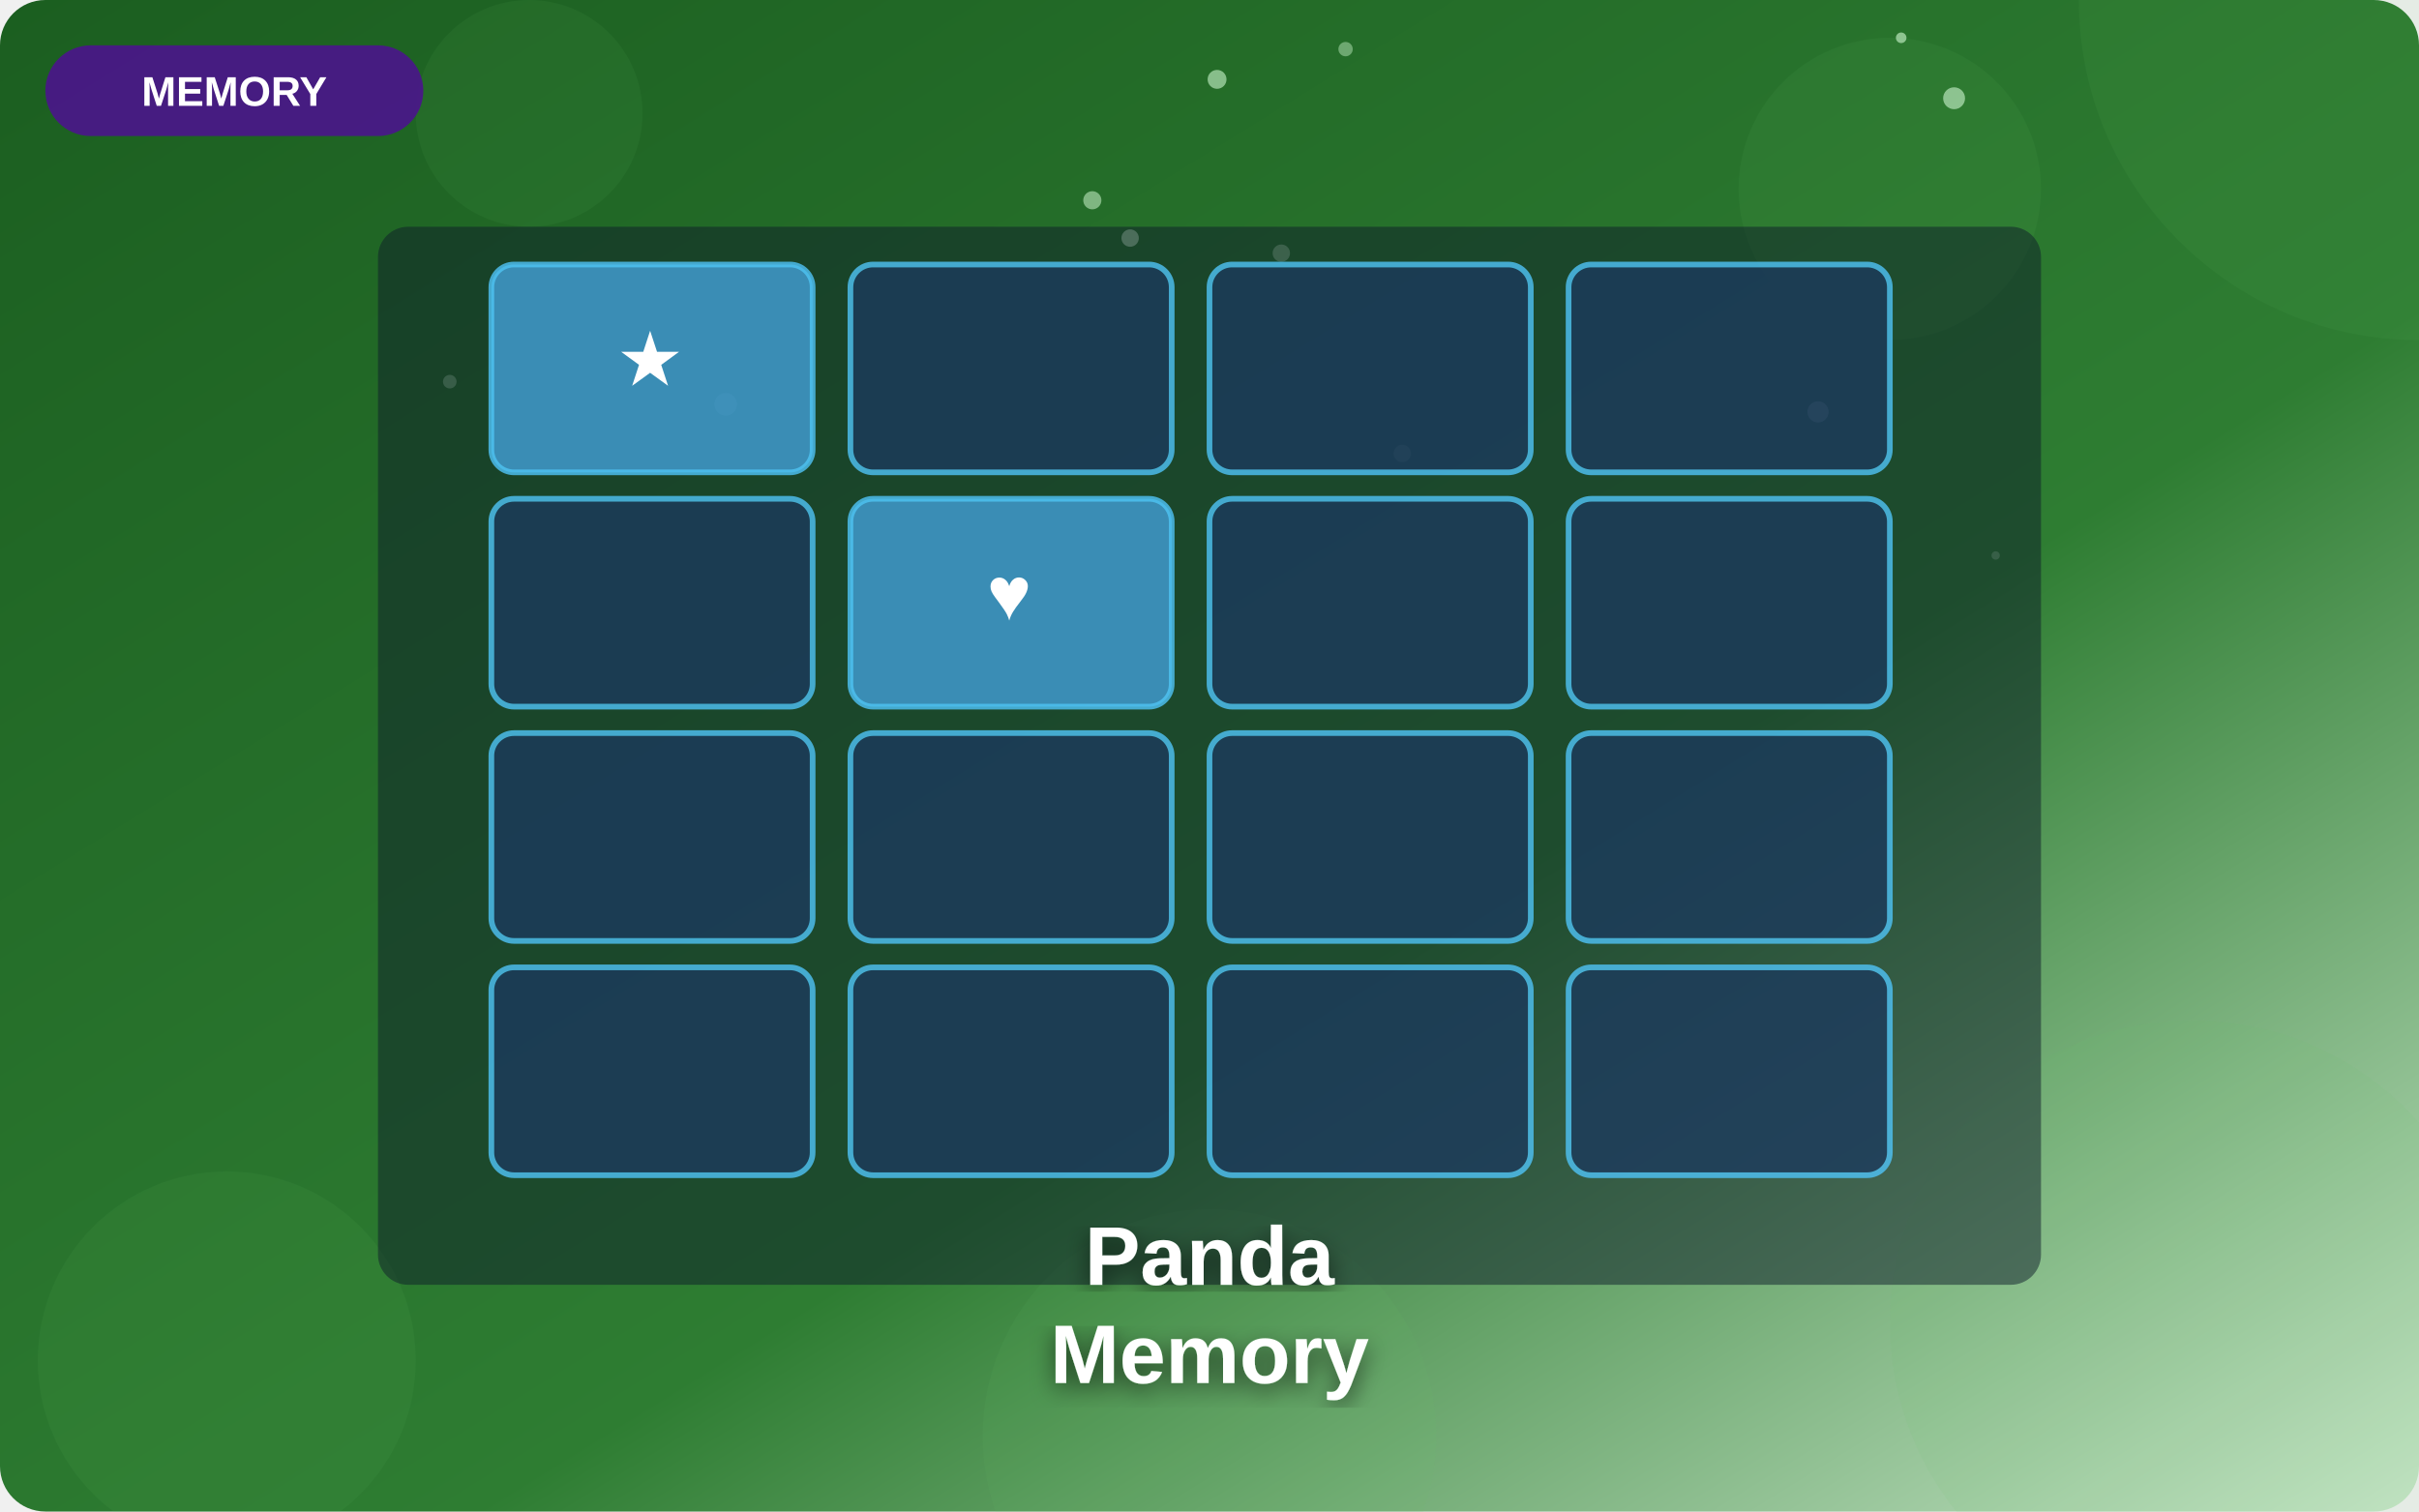
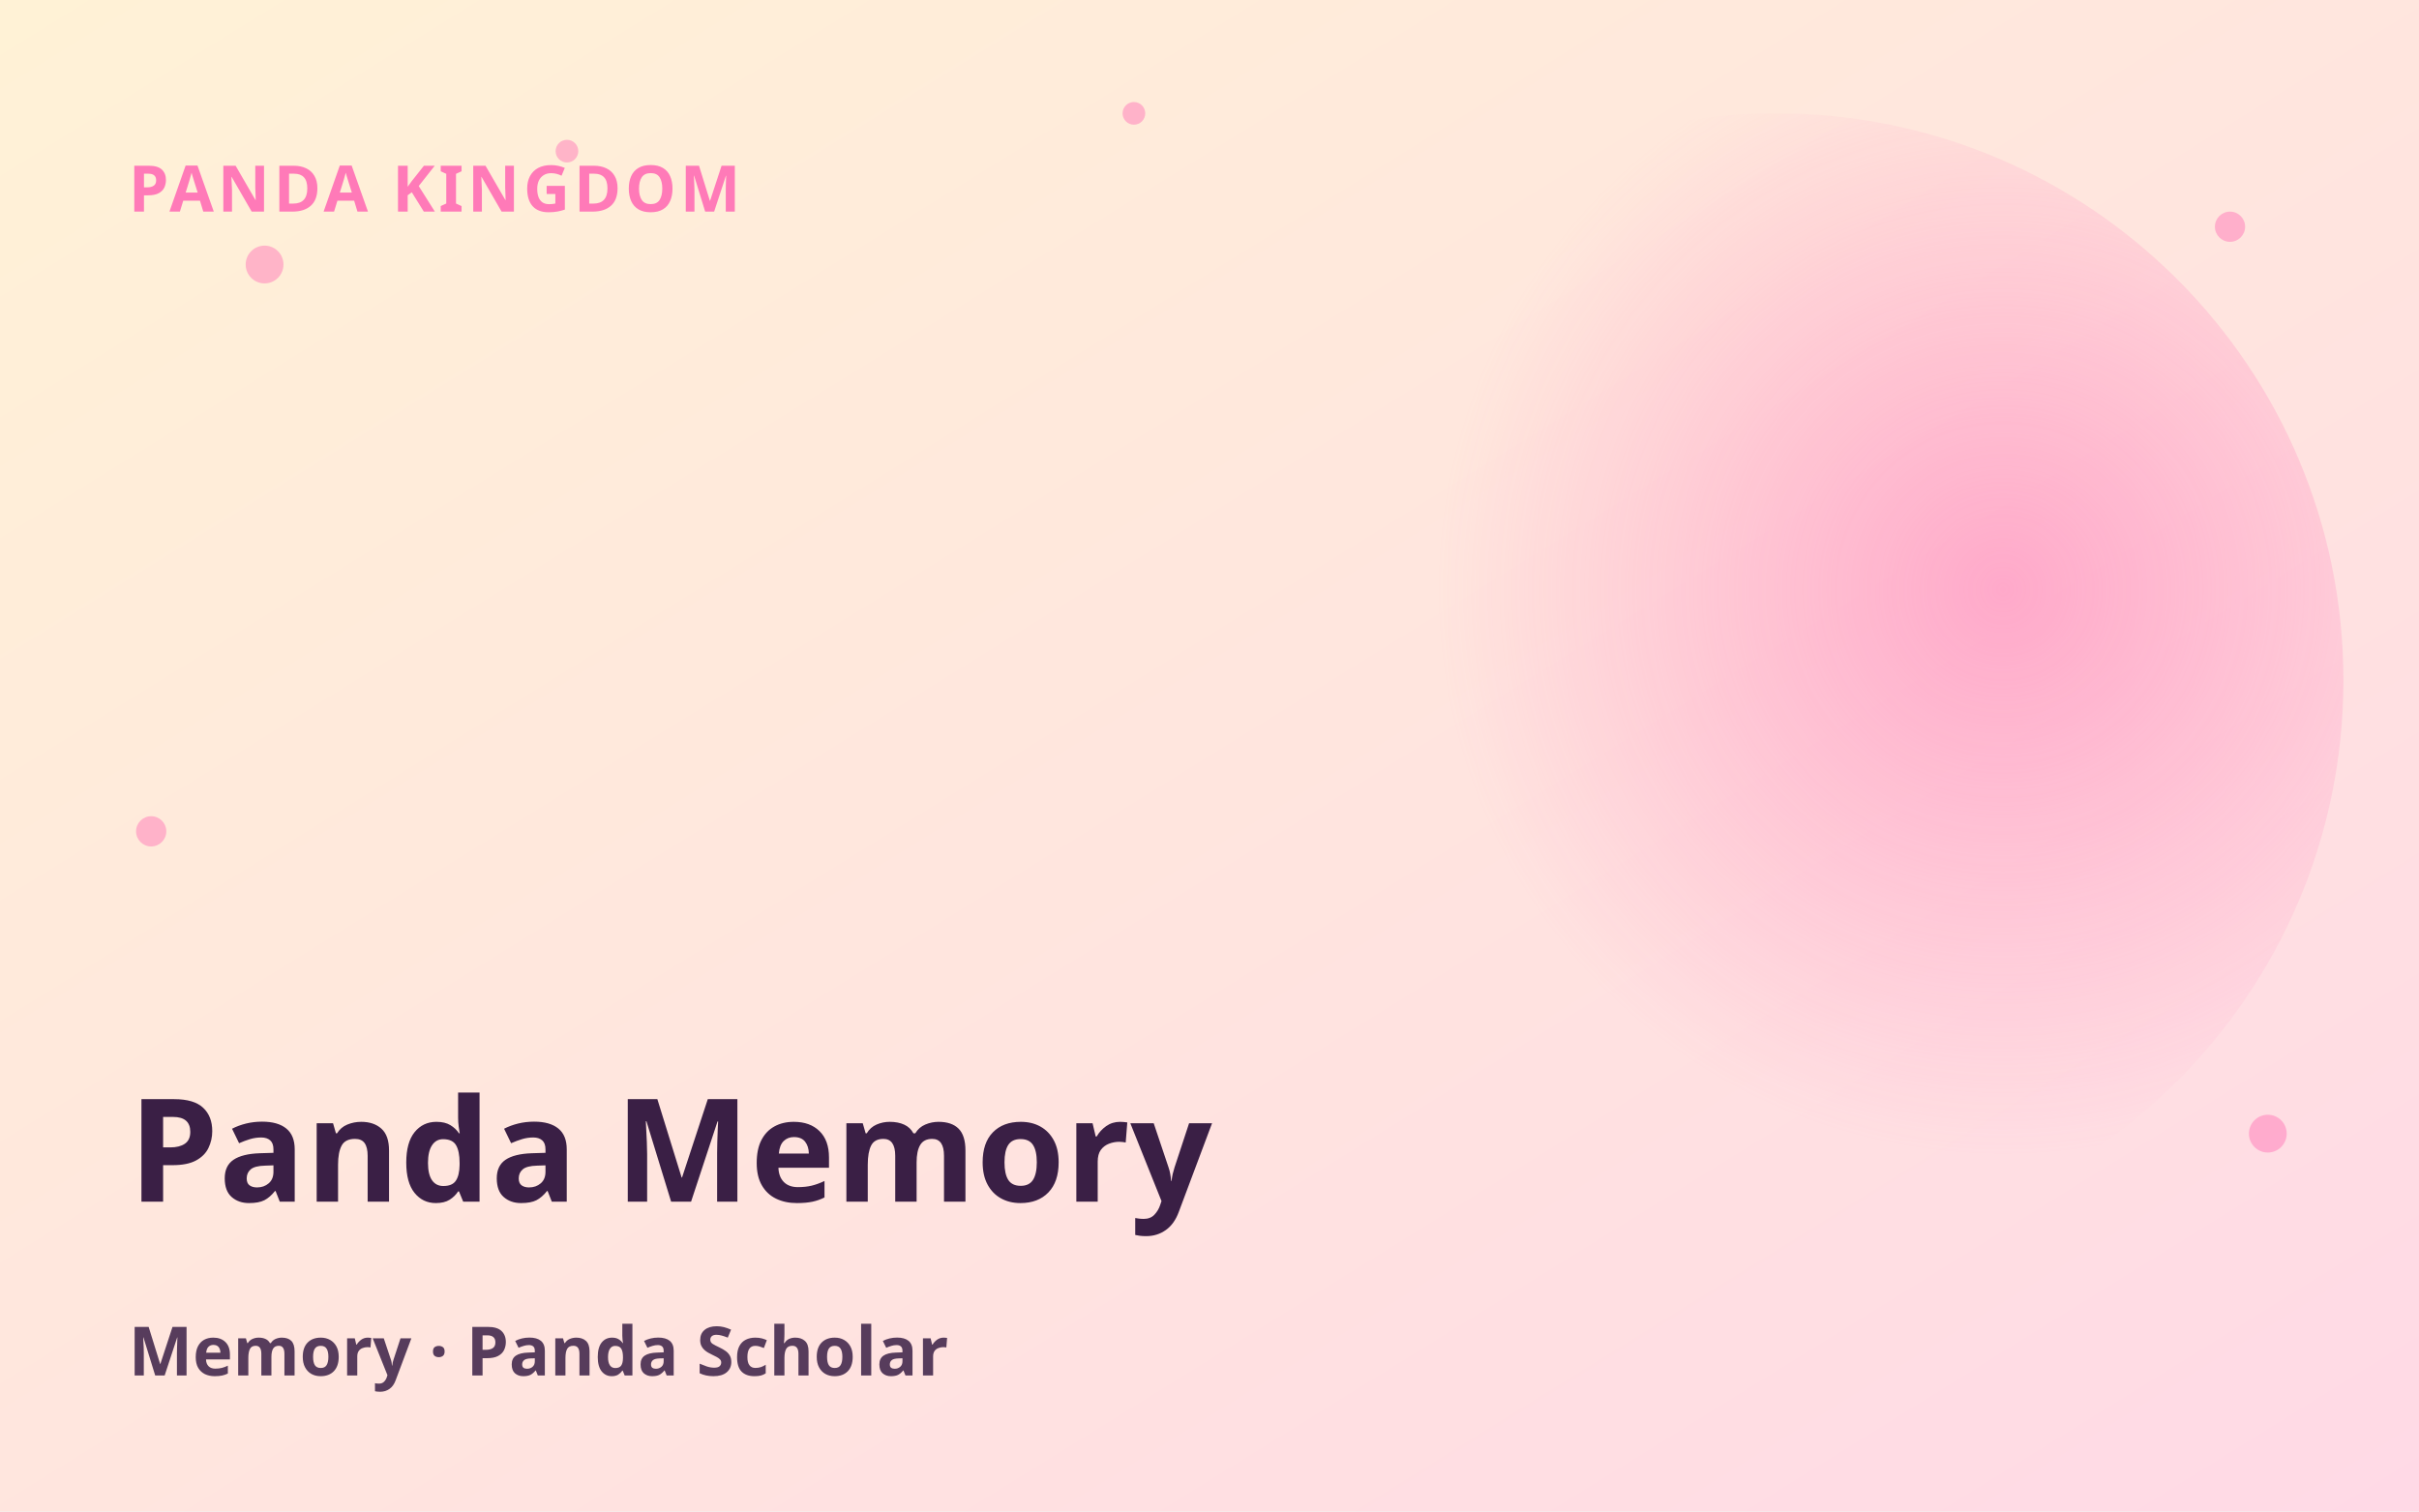
- <svg xmlns="http://www.w3.org/2000/svg" width="640" height="400" viewBox="0 0 640 400">
+ <svg xmlns="http://www.w3.org/2000/svg" viewBox="0 0 640 400" width="640" height="400" role="img" aria-label="Panda Memory">
  <defs>
-     <linearGradient id="bgpandamemory" x1="0" y1="0" x2="1" y2="1">
-       <stop offset="0" stop-color="#1b5e20" />
-       <stop offset=".6" stop-color="#2e7d32" />
-       <stop offset="1" stop-color="#c8e6c9" />
+     <linearGradient id="bg" x1="0" y1="0" x2="1" y2="1">
+       <stop offset="0" stop-color="#fff2d6" />
+       <stop offset="1" stop-color="#ffd9e6" />
    </linearGradient>
-     <filter id="ds">
-       <feDropShadow dx="0" dy="2" stdDeviation="3" flood-opacity=".6" />
-     </filter>
+     <radialGradient id="halo" cx="0.7" cy="0.42" r="0.5">
+       <stop offset="0" stop-color="#ff7ab8" stop-opacity="0.55" />
+       <stop offset="1" stop-color="#ff7ab8" stop-opacity="0" />
+     </radialGradient>
  </defs>
-   <rect width="640" height="400" fill="url(#bgpandamemory)" rx="12" />
-   <circle cx="580" cy="350" r="80" fill="#66bb6a" opacity="0.08" />
-   <circle cx="60" cy="360" r="50" fill="#66bb6a" opacity="0.08" />
-   <circle cx="320" cy="380" r="60" fill="#66bb6a" opacity="0.08" />
-   <circle cx="500" cy="50" r="40" fill="#66bb6a" opacity="0.08" />
-   <circle cx="140" cy="30" r="30" fill="#66bb6a" opacity="0.08" />
-   <circle cx="640" cy="0" r="90" fill="#66bb6a" opacity="0.08" />
-   <circle cx="322" cy="21" r="2.5" fill="#a5d6a7" opacity="0.77" />
-   <circle cx="481" cy="109" r="2.8" fill="#a5d6a7" opacity="0.80" />
-   <circle cx="517" cy="26" r="2.9" fill="#a5d6a7" opacity="0.80" />
-   <circle cx="503" cy="10" r="1.4" fill="#a5d6a7" opacity="0.81" />
-   <circle cx="192" cy="107" r="3.0" fill="#a5d6a7" opacity="0.78" />
-   <circle cx="371" cy="120" r="2.3" fill="#a5d6a7" opacity="0.44" />
-   <circle cx="299" cy="63" r="2.3" fill="#a5d6a7" opacity="0.78" />
-   <circle cx="356" cy="13" r="1.9" fill="#a5d6a7" opacity="0.56" />
-   <circle cx="339" cy="67" r="2.3" fill="#a5d6a7" opacity="0.54" />
-   <circle cx="528" cy="147" r="1.1" fill="#a5d6a7" opacity="0.43" />
-   <circle cx="289" cy="53" r="2.4" fill="#a5d6a7" opacity="0.70" />
-   <circle cx="119" cy="101" r="1.8" fill="#a5d6a7" opacity="0.49" />
-   <rect x="12" y="12" width="100" height="24" rx="12" fill="#4a148c" opacity="0.9" />
-   <text x="62" y="28" fill="#fff" font-size="11" font-weight="700" text-anchor="middle" font-family="Arial,sans-serif">MEMORY</text>
-   <rect x="100" y="60" width="440" height="280" rx="8" fill="#0d1b2a" opacity="0.5" />
-   <rect x="130" y="70" width="85" height="55" rx="6" fill="#1b3a5c" stroke="#4fc3f7" stroke-width="1.5" opacity="0.8" />
-   <rect x="225" y="70" width="85" height="55" rx="6" fill="#1b3a5c" stroke="#4fc3f7" stroke-width="1.5" opacity="0.8" />
-   <rect x="320" y="70" width="85" height="55" rx="6" fill="#1b3a5c" stroke="#4fc3f7" stroke-width="1.5" opacity="0.8" />
-   <rect x="415" y="70" width="85" height="55" rx="6" fill="#1b3a5c" stroke="#4fc3f7" stroke-width="1.5" opacity="0.8" />
-   <rect x="130" y="132" width="85" height="55" rx="6" fill="#1b3a5c" stroke="#4fc3f7" stroke-width="1.5" opacity="0.8" />
-   <rect x="225" y="132" width="85" height="55" rx="6" fill="#1b3a5c" stroke="#4fc3f7" stroke-width="1.5" opacity="0.8" />
-   <rect x="320" y="132" width="85" height="55" rx="6" fill="#1b3a5c" stroke="#4fc3f7" stroke-width="1.5" opacity="0.8" />
-   <rect x="415" y="132" width="85" height="55" rx="6" fill="#1b3a5c" stroke="#4fc3f7" stroke-width="1.5" opacity="0.8" />
-   <rect x="130" y="194" width="85" height="55" rx="6" fill="#1b3a5c" stroke="#4fc3f7" stroke-width="1.5" opacity="0.8" />
-   <rect x="225" y="194" width="85" height="55" rx="6" fill="#1b3a5c" stroke="#4fc3f7" stroke-width="1.5" opacity="0.8" />
-   <rect x="320" y="194" width="85" height="55" rx="6" fill="#1b3a5c" stroke="#4fc3f7" stroke-width="1.5" opacity="0.8" />
-   <rect x="415" y="194" width="85" height="55" rx="6" fill="#1b3a5c" stroke="#4fc3f7" stroke-width="1.5" opacity="0.8" />
-   <rect x="130" y="256" width="85" height="55" rx="6" fill="#1b3a5c" stroke="#4fc3f7" stroke-width="1.5" opacity="0.8" />
-   <rect x="225" y="256" width="85" height="55" rx="6" fill="#1b3a5c" stroke="#4fc3f7" stroke-width="1.5" opacity="0.8" />
-   <rect x="320" y="256" width="85" height="55" rx="6" fill="#1b3a5c" stroke="#4fc3f7" stroke-width="1.5" opacity="0.8" />
-   <rect x="415" y="256" width="85" height="55" rx="6" fill="#1b3a5c" stroke="#4fc3f7" stroke-width="1.5" opacity="0.8" />
-   <rect x="130" y="70" width="85" height="55" rx="6" fill="#4fc3f7" opacity="0.6" />
-   <text x="172" y="102" fill="#fff" font-size="20" text-anchor="middle" font-family="Arial">★</text>
-   <rect x="225" y="132" width="85" height="55" rx="6" fill="#4fc3f7" opacity="0.6" />
-   <text x="267" y="164" fill="#fff" font-size="20" text-anchor="middle" font-family="Arial">♥</text>
-   <text x="320" y="340" fill="#fff" font-size="22" font-weight="800" text-anchor="middle" font-family="Arial,sans-serif" filter="url(#ds)">Panda</text>
-   <text x="320" y="366" fill="#fff" font-size="22" font-weight="800" text-anchor="middle" font-family="Arial,sans-serif" filter="url(#ds)">Memory</text>
+   <rect width="640" height="400" fill="url(#bg)" />
+   <circle cx="470" cy="180" r="150" fill="url(#halo)" />
+   <g fill="#ff7ab8" opacity="0.5">
+     <circle cx="70" cy="70" r="5" />
+     <circle cx="150" cy="40" r="3" />
+     <circle cx="590" cy="60" r="4" />
+     <circle cx="300" cy="30" r="3" />
+     <circle cx="600" cy="300" r="5" />
+     <circle cx="40" cy="220" r="4" />
+   </g>
+   <text x="34" y="56" font-family="Outfit, Verdana, sans-serif" font-size="17" font-weight="800" fill="#ff7ab8" letter-spacing="1">PANDA KINGDOM</text>
+   <text x="34" y="318" font-family="Outfit, Verdana, sans-serif" font-size="38" font-weight="900" fill="#3a1f45">Panda Memory</text>
+   <text x="34" y="364" font-family="Outfit, Verdana, sans-serif" font-size="18" font-weight="700" fill="#3a1f45" opacity="0.85">Memory · Panda Scholar</text>
</svg>
